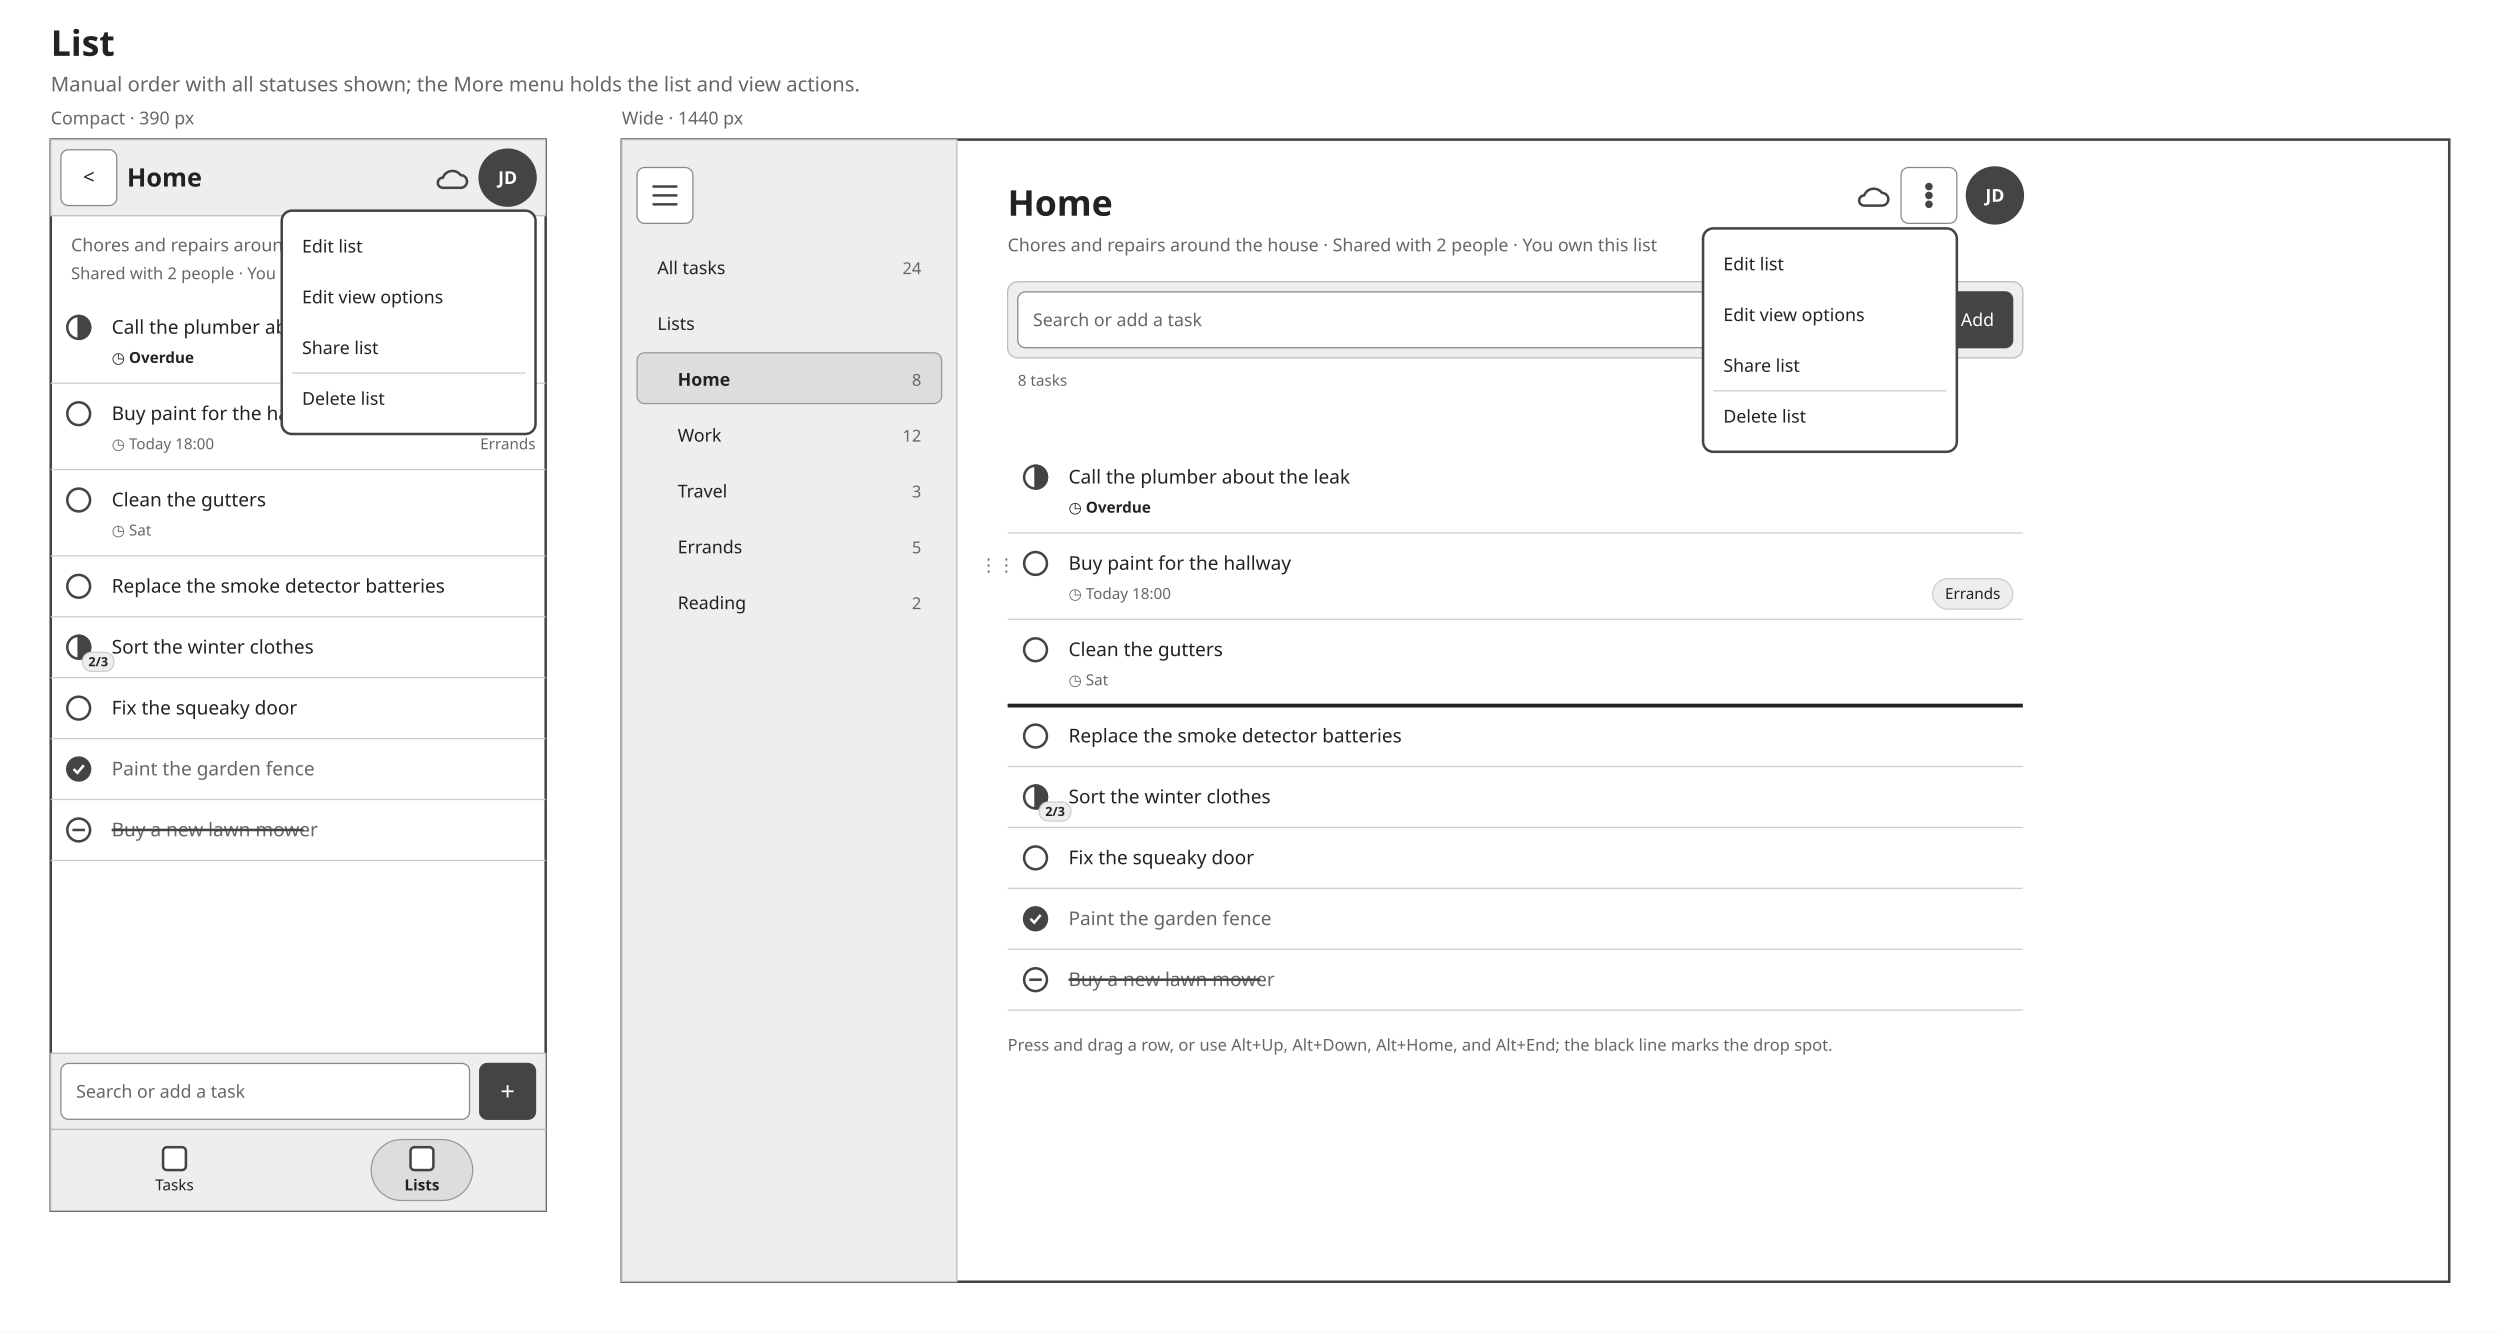
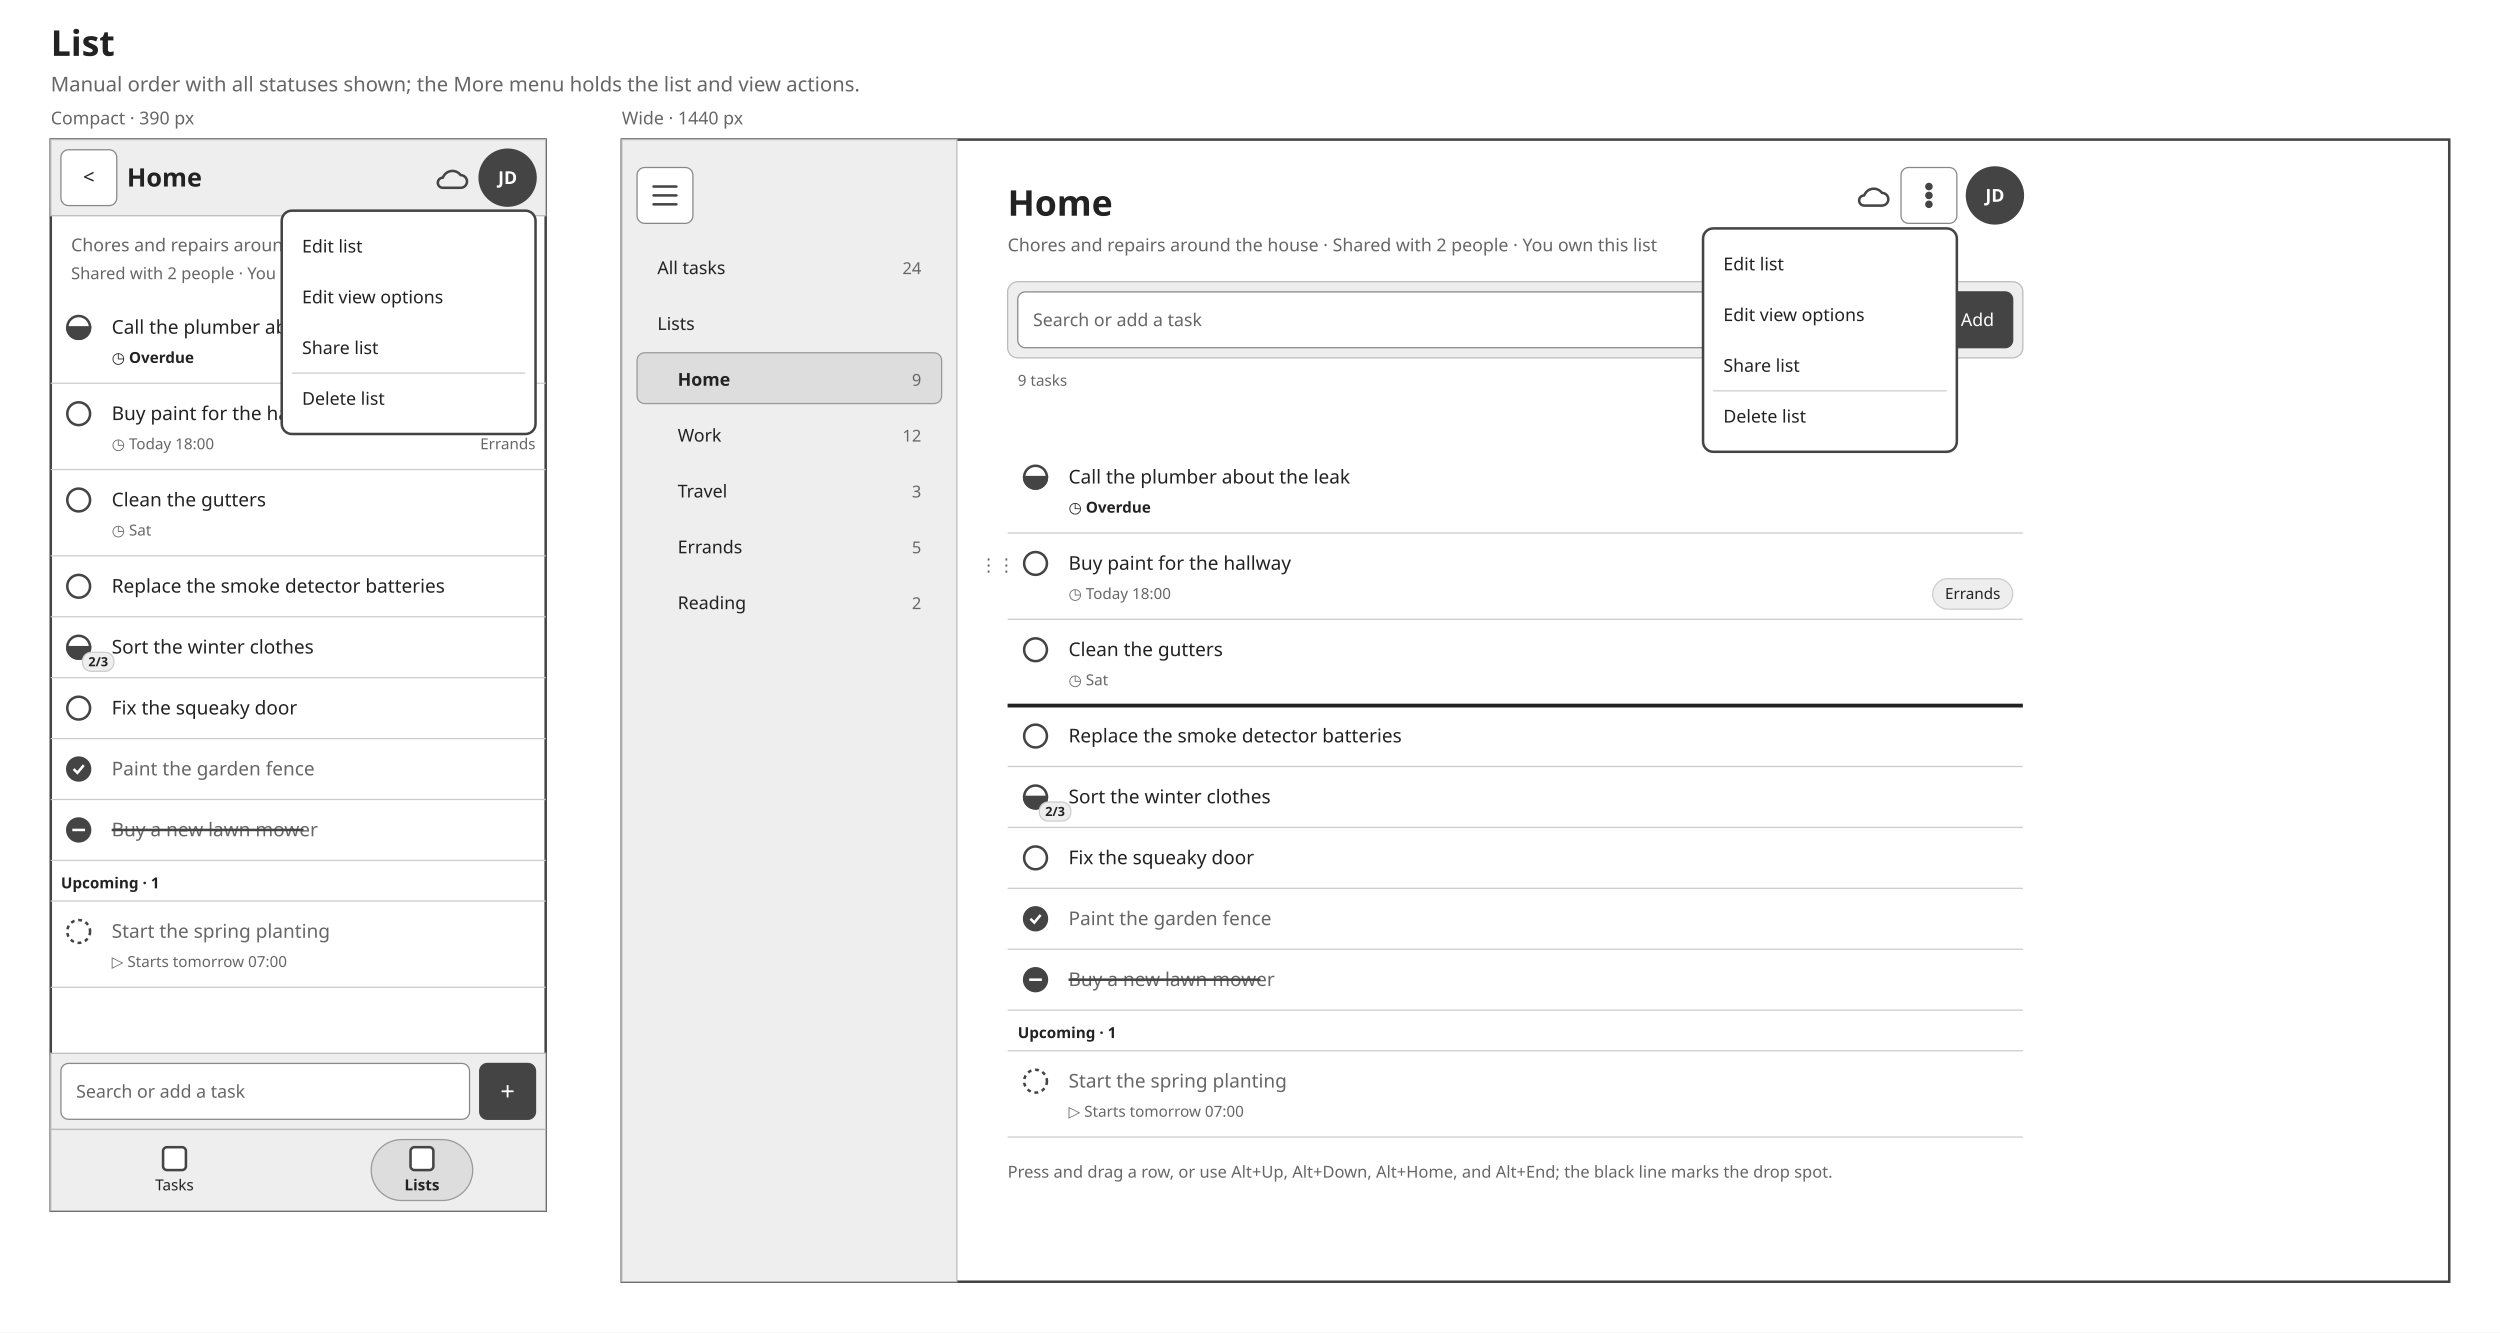
<svg xmlns="http://www.w3.org/2000/svg" width="1970" height="1050" viewBox="0 0 1970 1050">
  <style>
text { font-family: sans-serif; fill: #222222; }
.muted { fill: #666666; }
.on-primary { fill: #ffffff; }
.bold { font-weight: bold; }
rect.frame { fill: #ffffff; stroke: #444444; stroke-width: 2; }
.bar { fill: #eeeeee; stroke: #bbbbbb; }
.box { fill: #f5f5f5; stroke: #bbbbbb; }
.control { fill: #ffffff; stroke: #888888; }
.disabled { fill: #f5f5f5; stroke: #cccccc; }
.primary { fill: #444444; stroke: #444444; }
.selected { fill: #dddddd; stroke: #999999; }
.chip { fill: #eeeeee; stroke: #cccccc; }
.signal { fill: #ffffff; stroke: #222222; stroke-width: 2; }
.scrim { fill: #888888; fill-opacity: 0.5; }
.rule { stroke: #cccccc; }
.drop { stroke: #222222; stroke-width: 3; }
.icon { fill: #ffffff; stroke: #444444; stroke-width: 2; }
.icon-fill { fill: #444444; stroke: #444444; stroke-width: 2; }
.icon-mark { fill: none; stroke: #ffffff; stroke-width: 2; }
.icon-line { stroke: #444444; stroke-width: 2; }
.icon-line-open { fill: none; stroke: #444444; stroke-width: 2; stroke-linecap: round; stroke-linejoin: round; }
+ .icon-dashed { fill: #ffffff; stroke: #444444; stroke-width: 2; stroke-dasharray: 3 3; }
+ .meter { fill: #dddddd; stroke: none; }
+ .meter-fill { fill: #444444; stroke: none; }
.tooltip { fill: #222222; stroke: #222222; }
  </style>
  <rect x="0" y="0" width="1970" height="1050" fill="#ffffff" />
  <text x="40" y="44" font-size="28" class="bold">List</text>
  <text x="40" y="72" font-size="16" class="muted">Manual order with all statuses shown; the More menu holds the list and view actions.</text>
  <text x="40" y="98" font-size="14" class="muted">Compact · 390 px</text>
  <text x="490" y="98" font-size="14" class="muted">Wide · 1440 px</text>
  <g class="frame" data-width="390" data-height="844" transform="translate(40 110)">
    <rect x="0" y="0" width="390" height="844" rx="0" class="frame" />
    <rect x="0" y="0" width="390" height="60" rx="0" class="bar" />
    <rect x="8" y="8" width="44" height="44" rx="6" class="control" />
    <text x="30" y="35" font-size="16" text-anchor="middle">&lt;</text>
    <circle cx="360" cy="30" r="22" class="icon-fill" />
    <text x="360" y="35" font-size="14" class="on-primary bold" text-anchor="middle">JD</text>
    <path d="M 309 38 H 323 A 5 5 0 0 0 323 28 A 8 8 0 0 0 309 30 A 4 4 0 0 0 309 38 Z" class="icon-line-open" />
    <text x="60" y="37" font-size="20" class="bold">Home</text>
    <text x="16" y="88" font-size="14" class="muted">Chores and repairs around the house</text>
    <text x="16" y="110" font-size="13" class="muted">Shared with 2 people · You own this list</text>
    <line x1="0" y1="192" x2="390" y2="192" class="rule" />
    <circle cx="22" cy="148" r="9" class="icon" />
-     <path d="M22 139 A9 9 0 0 1 22 157 Z" class="icon-fill" />
+     <path d="M13 148 A9 9 0 0 0 31 148 Z" class="icon-fill" />
    <text x="48" y="153" font-size="15">Call the plumber about the leak</text>
    <text x="48" y="176" font-size="12" class="bold">◷ Overdue</text>
    <line x1="0" y1="260" x2="390" y2="260" class="rule" />
    <circle cx="22" cy="216" r="9" class="icon" />
    <text x="48" y="221" font-size="15">Buy paint for the hallway</text>
    <text x="48" y="244" font-size="12" class="muted">◷ Today 18:00</text>
    <text x="382" y="244" font-size="12" class="muted" text-anchor="end">Errands</text>
    <line x1="0" y1="328" x2="390" y2="328" class="rule" />
    <circle cx="22" cy="284" r="9" class="icon" />
    <text x="48" y="289" font-size="15">Clean the gutters</text>
    <text x="48" y="312" font-size="12" class="muted">◷ Sat</text>
    <line x1="0" y1="376" x2="390" y2="376" class="rule" />
    <circle cx="22" cy="352" r="9" class="icon" />
    <text x="48" y="357" font-size="15">Replace the smoke detector batteries</text>
    <line x1="0" y1="424" x2="390" y2="424" class="rule" />
    <circle cx="22" cy="400" r="9" class="icon" />
-     <path d="M22 391 A9 9 0 0 1 22 409 Z" class="icon-fill" />
+     <path d="M13 400 A9 9 0 0 0 31 400 Z" class="icon-fill" />
    <rect x="25" y="404" width="24.8" height="15" rx="7" class="chip" />
    <text x="37.4" y="415" font-size="10" class="bold" text-anchor="middle">2/3</text>
    <text x="48" y="405" font-size="15">Sort the winter clothes</text>
    <line x1="0" y1="472" x2="390" y2="472" class="rule" />
    <circle cx="22" cy="448" r="9" class="icon" />
    <text x="48" y="453" font-size="15">Fix the squeaky door</text>
    <line x1="0" y1="520" x2="390" y2="520" class="rule" />
    <circle cx="22" cy="496" r="9" class="icon-fill" />
    <path d="M18 496 l3 3 l5 -6" class="icon-mark" />
    <text x="48" y="501" font-size="15" class="muted">Paint the garden fence</text>
    <line x1="0" y1="568" x2="390" y2="568" class="rule" />
-     <circle cx="22" cy="544" r="9" class="icon" />
-     <line x1="17.05" y1="544" x2="26.95" y2="544" class="icon-line" />
+     <circle cx="22" cy="544" r="9" class="icon-fill" />
+     <path d="M17 544 L27 544" class="icon-mark" />
    <text x="48" y="549" font-size="15" class="muted">Buy a new lawn mower</text>
    <line x1="48" y1="544" x2="199.2" y2="544" class="icon-line" />
+     <text x="8" y="590" font-size="12" class="bold">Upcoming · 1</text>
+     <line x1="0" y1="600" x2="390" y2="600" class="rule" />
+     <line x1="0" y1="668" x2="390" y2="668" class="rule" />
+     <circle cx="22" cy="624" r="9" class="icon-dashed" />
+     <text x="48" y="629" font-size="15" class="muted">Start the spring planting</text>
+     <text x="48" y="652" font-size="12" class="muted">▷ Starts tomorrow 07:00</text>
    <rect x="0" y="720" width="390" height="60" rx="0" class="bar" />
    <rect x="338" y="728" width="44" height="44" rx="6" class="primary" />
    <text x="360" y="757" font-size="20" class="on-primary" text-anchor="middle">+</text>
    <rect x="8" y="728" width="322" height="44" rx="6" class="control" />
    <text x="20" y="755" font-size="14" class="muted">Search or add a task</text>
    <rect x="0" y="780" width="390" height="64" rx="0" class="bar" />
    <rect x="88.5" y="794" width="18" height="18" rx="3" class="icon" />
    <text x="97.5" y="828" font-size="12" text-anchor="middle">Tasks</text>
    <rect x="252.5" y="788" width="80" height="48" rx="24" class="selected" />
    <rect x="283.5" y="794" width="18" height="18" rx="3" class="icon" />
    <text x="292.5" y="828" font-size="12" class="bold" text-anchor="middle">Lists</text>
    <rect x="182" y="56" width="200" height="176" rx="8" class="frame" />
    <text x="198" y="89" font-size="14">Edit list</text>
    <text x="198" y="129" font-size="14">Edit view options</text>
    <text x="198" y="169" font-size="14">Share list</text>
    <line x1="190" y1="184" x2="374" y2="184" class="rule" />
    <text x="198" y="209" font-size="14">Delete list</text>
  </g>
  <g class="frame" data-width="1440" data-height="900" transform="translate(490 110)">
    <rect x="0" y="0" width="1440" height="900" rx="0" class="frame" />
    <rect x="0" y="0" width="264" height="900" rx="0" class="bar" />
    <rect x="12" y="22" width="44" height="44" rx="6" class="control" />
    <path d="M 25 37 H 43" class="icon-line-open" />
    <path d="M 25 44 H 43" class="icon-line-open" />
    <path d="M 25 51 H 43" class="icon-line-open" />
    <text x="28" y="106" font-size="14">All tasks</text>
    <text x="236" y="106" font-size="13" class="muted" text-anchor="end">24</text>
    <text x="28" y="150" font-size="14">Lists</text>
    <rect x="12" y="168" width="240" height="40" rx="6" class="selected" />
    <text x="44" y="194" font-size="14" class="bold">Home</text>
-     <text x="236" y="194" font-size="13" class="muted" text-anchor="end">8</text>
+     <text x="236" y="194" font-size="13" class="muted" text-anchor="end">9</text>
    <text x="44" y="238" font-size="14">Work</text>
    <text x="236" y="238" font-size="13" class="muted" text-anchor="end">12</text>
    <text x="44" y="282" font-size="14">Travel</text>
    <text x="236" y="282" font-size="13" class="muted" text-anchor="end">3</text>
    <text x="44" y="326" font-size="14">Errands</text>
    <text x="236" y="326" font-size="13" class="muted" text-anchor="end">5</text>
    <text x="44" y="370" font-size="14">Reading</text>
    <text x="236" y="370" font-size="13" class="muted" text-anchor="end">2</text>
    <circle cx="1082" cy="44" r="22" class="icon-fill" />
    <text x="1082" y="49" font-size="14" class="on-primary bold" text-anchor="middle">JD</text>
    <path d="M 979 52 H 993 A 5 5 0 0 0 993 42 A 8 8 0 0 0 979 44 A 4 4 0 0 0 979 52 Z" class="icon-line-open" />
    <rect x="1008" y="22" width="44" height="44" rx="6" class="control" />
    <circle cx="1030" cy="37" r="2" class="icon-fill" />
    <circle cx="1030" cy="44" r="2" class="icon-fill" />
    <circle cx="1030" cy="51" r="2" class="icon-fill" />
    <text x="304" y="60" font-size="28" class="bold">Home</text>
    <text x="304" y="88" font-size="14" class="muted">Chores and repairs around the house · Shared with 2 people · You own this list</text>
    <rect x="304" y="112" width="800" height="60" rx="8" class="bar" />
    <rect x="1040.48" y="120" width="55.52" height="44" rx="6" class="primary" />
    <text x="1068.24" y="146.9" font-size="14" class="on-primary" text-anchor="middle">Add</text>
    <rect x="312" y="120" width="720.48" height="44" rx="6" class="control" />
    <text x="324" y="147" font-size="14" class="muted">Search or add a task</text>
-     <text x="312" y="194" font-size="12" class="muted">8 tasks</text>
+     <text x="312" y="194" font-size="12" class="muted">9 tasks</text>
    <line x1="304" y1="310" x2="1104" y2="310" class="rule" />
    <circle cx="326" cy="266" r="9" class="icon" />
-     <path d="M326 257 A9 9 0 0 1 326 275 Z" class="icon-fill" />
+     <path d="M317 266 A9 9 0 0 0 335 266 Z" class="icon-fill" />
    <text x="352" y="271" font-size="15">Call the plumber about the leak</text>
    <text x="352" y="294" font-size="12" class="bold">◷ Overdue</text>
    <line x1="304" y1="378" x2="1104" y2="378" class="rule" />
    <text x="282" y="340" font-size="14" class="muted">⋮⋮</text>
    <circle cx="326" cy="334" r="9" class="icon" />
    <text x="352" y="339" font-size="15">Buy paint for the hallway</text>
    <text x="352" y="362" font-size="12" class="muted">◷ Today 18:00</text>
    <rect x="1032.96" y="346" width="63.04" height="24" rx="12" class="chip" />
    <text x="1064.48" y="362" font-size="12" text-anchor="middle">Errands</text>
    <line x1="304" y1="446" x2="1104" y2="446" class="rule" />
    <circle cx="326" cy="402" r="9" class="icon" />
    <text x="352" y="407" font-size="15">Clean the gutters</text>
    <text x="352" y="430" font-size="12" class="muted">◷ Sat</text>
    <line x1="304" y1="446" x2="1104" y2="446" class="drop" />
    <line x1="304" y1="494" x2="1104" y2="494" class="rule" />
    <circle cx="326" cy="470" r="9" class="icon" />
    <text x="352" y="475" font-size="15">Replace the smoke detector batteries</text>
    <line x1="304" y1="542" x2="1104" y2="542" class="rule" />
    <circle cx="326" cy="518" r="9" class="icon" />
-     <path d="M326 509 A9 9 0 0 1 326 527 Z" class="icon-fill" />
+     <path d="M317 518 A9 9 0 0 0 335 518 Z" class="icon-fill" />
    <rect x="329" y="522" width="24.8" height="15" rx="7" class="chip" />
    <text x="341.4" y="533" font-size="10" class="bold" text-anchor="middle">2/3</text>
    <text x="352" y="523" font-size="15">Sort the winter clothes</text>
    <line x1="304" y1="590" x2="1104" y2="590" class="rule" />
    <circle cx="326" cy="566" r="9" class="icon" />
    <text x="352" y="571" font-size="15">Fix the squeaky door</text>
    <line x1="304" y1="638" x2="1104" y2="638" class="rule" />
    <circle cx="326" cy="614" r="9" class="icon-fill" />
    <path d="M322 614 l3 3 l5 -6" class="icon-mark" />
    <text x="352" y="619" font-size="15" class="muted">Paint the garden fence</text>
    <line x1="304" y1="686" x2="1104" y2="686" class="rule" />
-     <circle cx="326" cy="662" r="9" class="icon" />
-     <line x1="321.05" y1="662" x2="330.95" y2="662" class="icon-line" />
+     <circle cx="326" cy="662" r="9" class="icon-fill" />
+     <path d="M321 662 L331 662" class="icon-mark" />
    <text x="352" y="667" font-size="15" class="muted">Buy a new lawn mower</text>
    <line x1="352" y1="662" x2="503.2" y2="662" class="icon-line" />
-     <text x="304" y="718" font-size="13" class="muted">Press and drag a row, or use Alt+Up, Alt+Down, Alt+Home, and Alt+End; the black line marks the drop spot.</text>
+     <text x="312" y="708" font-size="12" class="bold">Upcoming · 1</text>
+     <line x1="304" y1="718" x2="1104" y2="718" class="rule" />
+     <line x1="304" y1="786" x2="1104" y2="786" class="rule" />
+     <circle cx="326" cy="742" r="9" class="icon-dashed" />
+     <text x="352" y="747" font-size="15" class="muted">Start the spring planting</text>
+     <text x="352" y="770" font-size="12" class="muted">▷ Starts tomorrow 07:00</text>
+     <text x="304" y="818" font-size="13" class="muted">Press and drag a row, or use Alt+Up, Alt+Down, Alt+Home, and Alt+End; the black line marks the drop spot.</text>
    <rect x="852" y="70" width="200" height="176" rx="8" class="frame" />
    <text x="868" y="103" font-size="14">Edit list</text>
    <text x="868" y="143" font-size="14">Edit view options</text>
    <text x="868" y="183" font-size="14">Share list</text>
    <line x1="860" y1="198" x2="1044" y2="198" class="rule" />
    <text x="868" y="223" font-size="14">Delete list</text>
  </g>
</svg>
